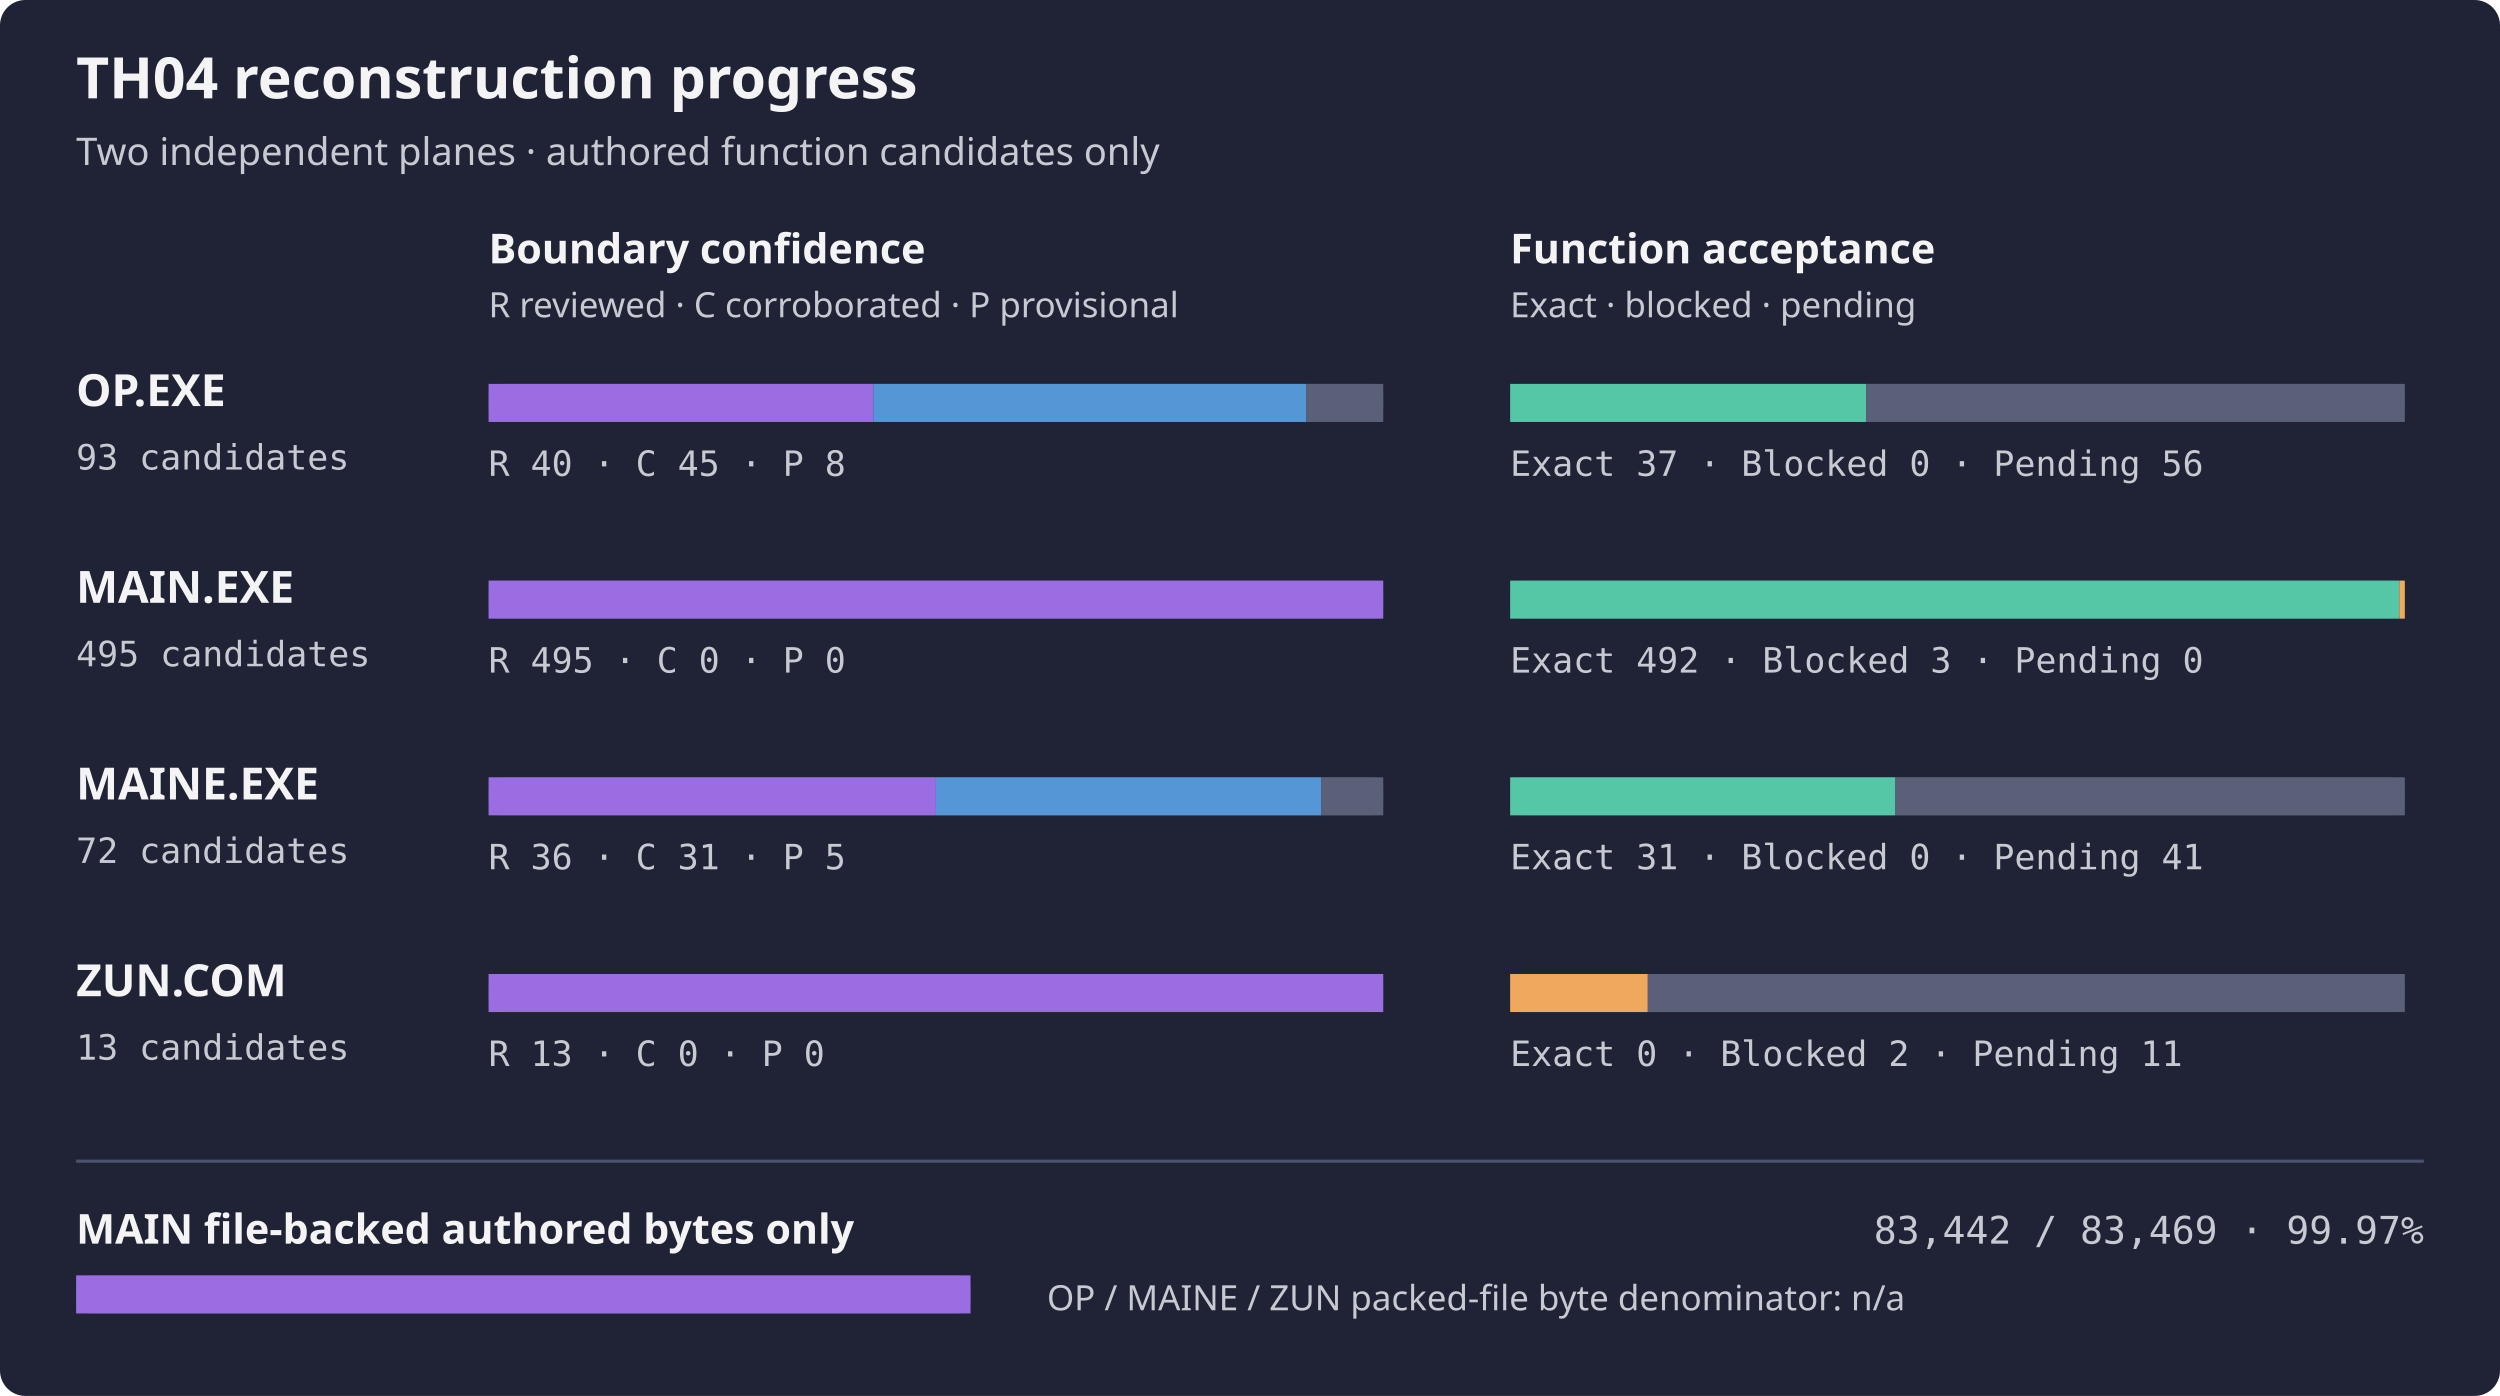
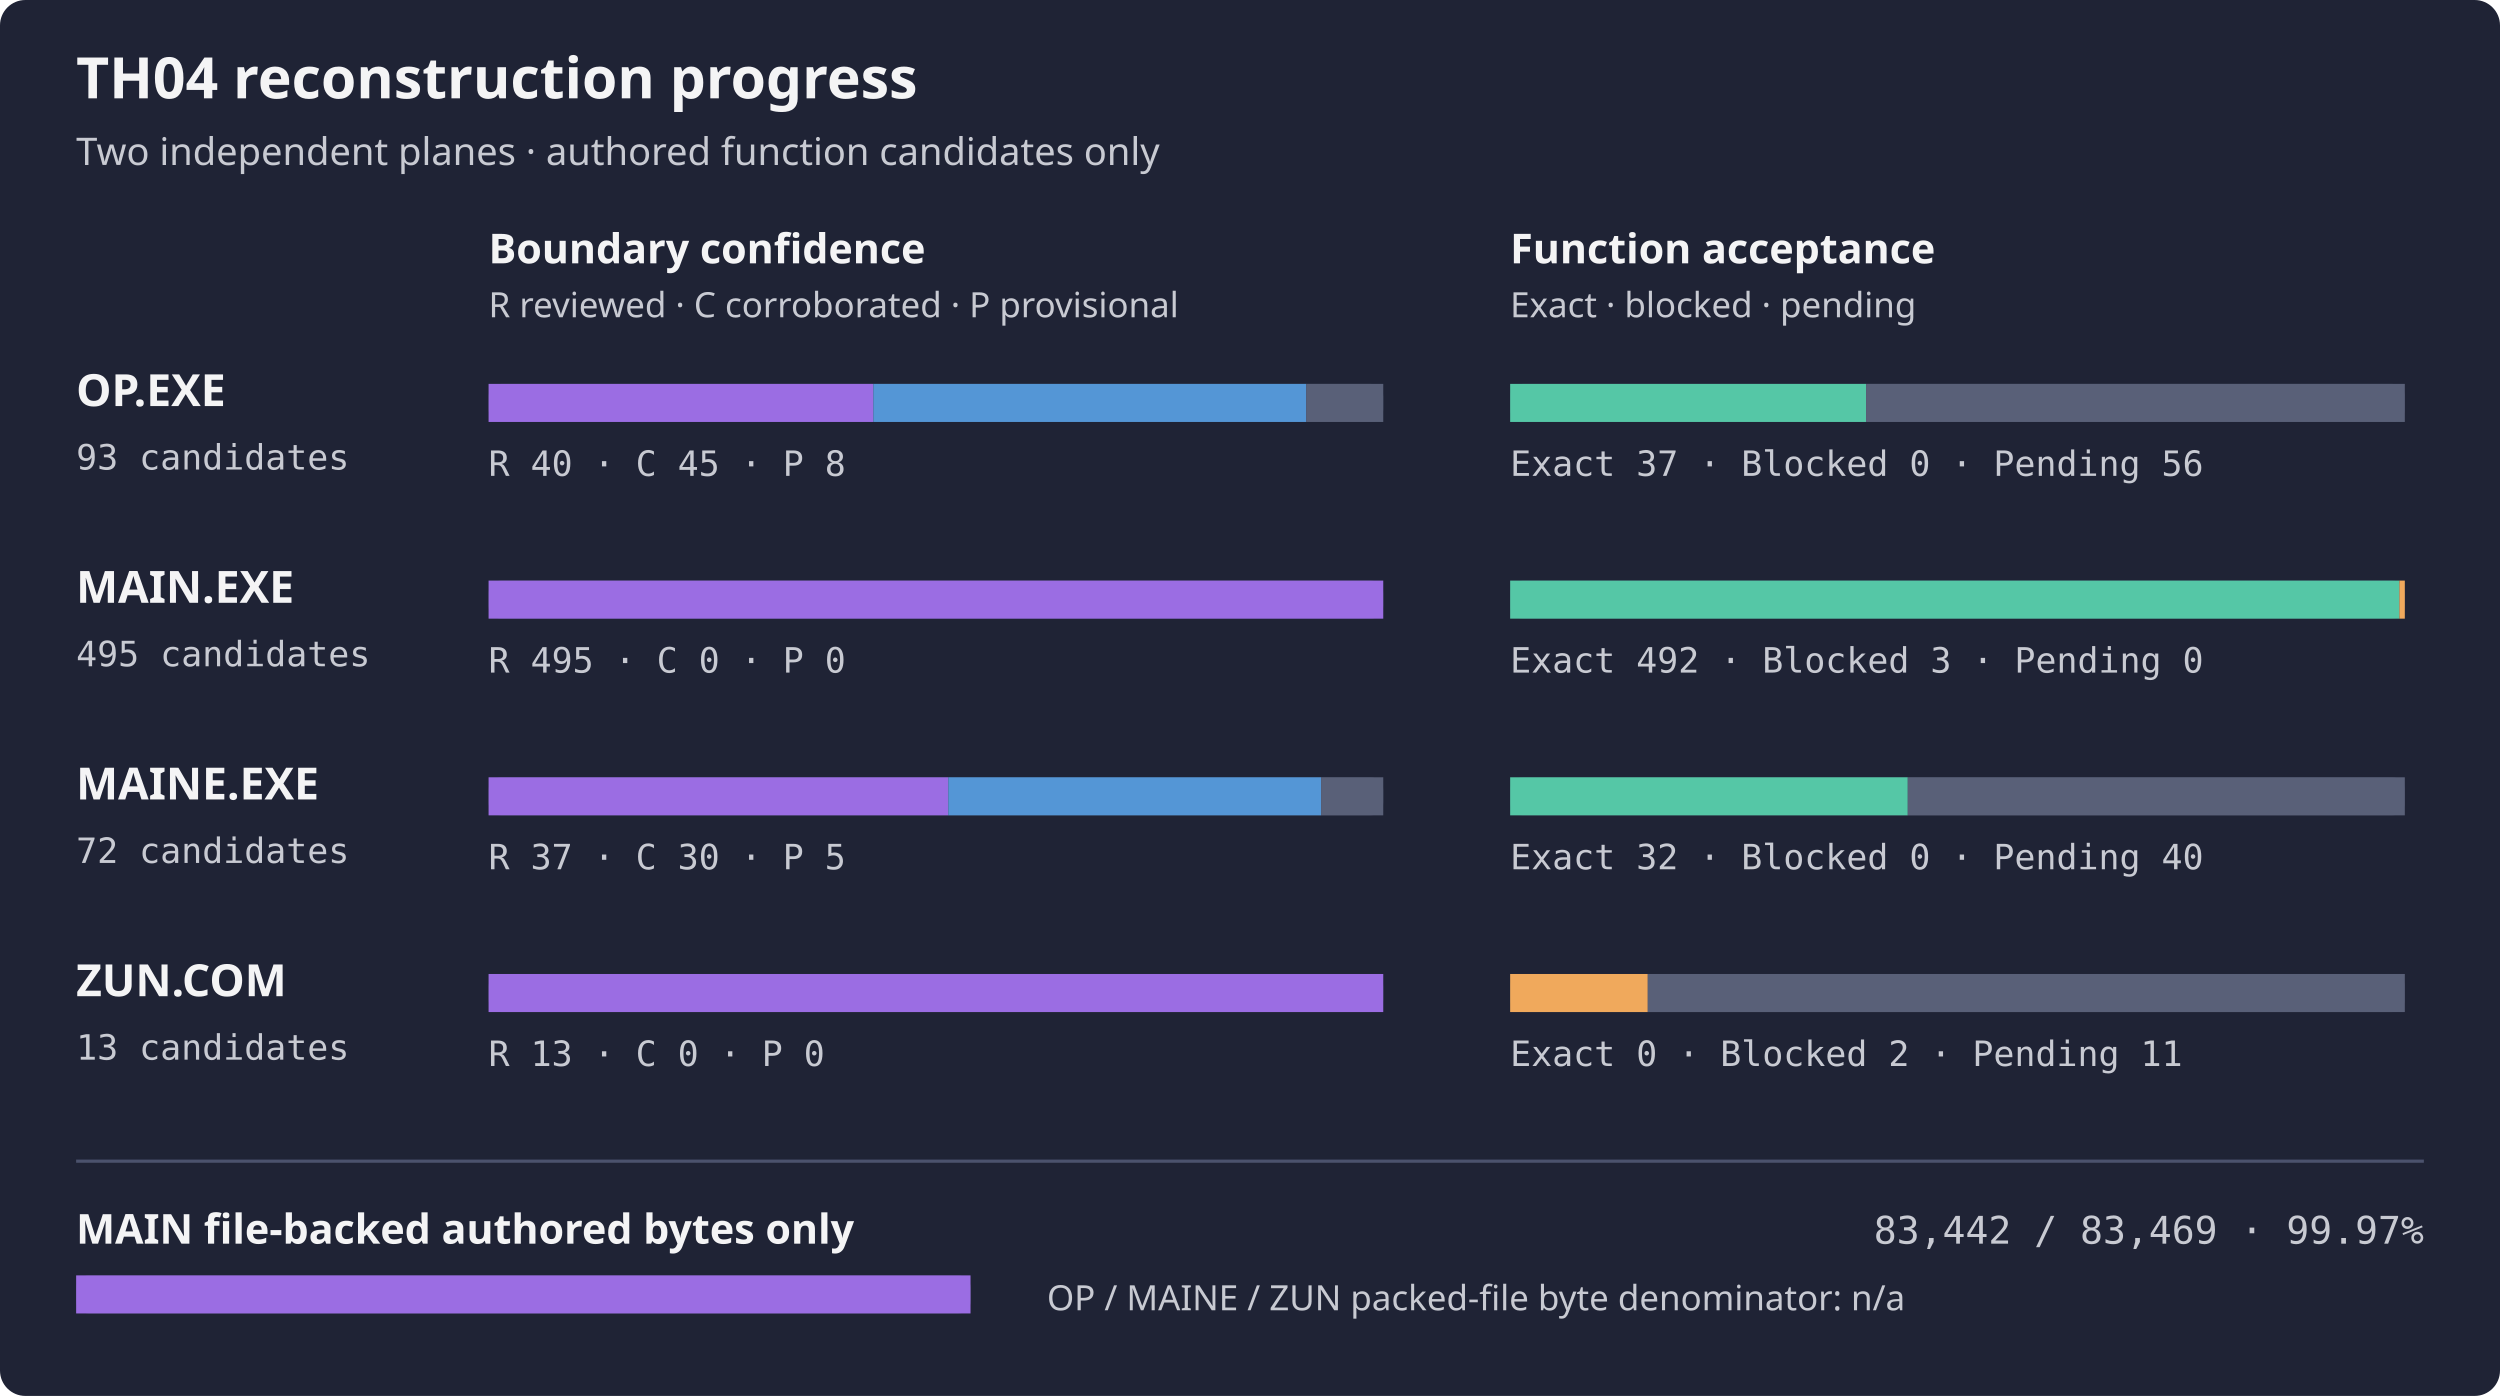
<svg xmlns="http://www.w3.org/2000/svg" width="788" height="440" role="img" aria-label="TH04 per-artifact reconstruction progress">
  <rect width="788" height="440" rx="8" fill="#1f2335" />
  <text x="24" y="31" fill="#f4f4f5" font-family="sans-serif" font-size="18" font-weight="600">TH04 reconstruction progress</text>
  <text x="24" y="52" fill="#c8cad2" font-family="sans-serif" font-size="12">Two independent planes · authored function candidates only</text>
  <text x="154" y="83" fill="#f4f4f5" font-family="sans-serif" font-size="13" font-weight="600">Boundary confidence</text>
  <text x="476" y="83" fill="#f4f4f5" font-family="sans-serif" font-size="13" font-weight="600">Function acceptance</text>
  <text x="154" y="100" fill="#c8cad2" font-family="sans-serif" font-size="11">R reviewed · C corroborated · P provisional</text>
  <text x="476" y="100" fill="#c8cad2" font-family="sans-serif" font-size="11">Exact · blocked · pending</text>
  <text x="24" y="128" fill="#f4f4f5" font-family="sans-serif" font-size="14" font-weight="600">OP.EXE</text>
  <text x="24" y="148" fill="#c8cad2" font-family="monospace" font-size="11">93 candidates</text>
  <rect x="154" y="121" width="282" height="12" rx="4" fill="#353b52" />
  <rect x="154.00" y="121" width="121.29" height="12" fill="#9b6de3" />
  <rect x="275.29" y="121" width="136.45" height="12" fill="#5496d6" />
  <rect x="411.74" y="121" width="24.26" height="12" fill="#596078" />
  <rect x="476" y="121" width="282" height="12" rx="4" fill="#353b52" />
  <rect x="476.00" y="121" width="112.19" height="12" fill="#55c7a6" />
  <rect x="588.19" y="121" width="169.81" height="12" fill="#596078" />
  <text x="154" y="150" fill="#c8cad2" font-family="monospace" font-size="11">R 40 · C 45 · P 8</text>
  <text x="476" y="150" fill="#c8cad2" font-family="monospace" font-size="11">Exact 37 · Blocked 0 · Pending 56</text>
  <text x="24" y="190" fill="#f4f4f5" font-family="sans-serif" font-size="14" font-weight="600">MAIN.EXE</text>
  <text x="24" y="210" fill="#c8cad2" font-family="monospace" font-size="11">495 candidates</text>
  <rect x="154" y="183" width="282" height="12" rx="4" fill="#353b52" />
  <rect x="154.00" y="183" width="282.00" height="12" fill="#9b6de3" />
  <rect x="476" y="183" width="282" height="12" rx="4" fill="#353b52" />
  <rect x="476.00" y="183" width="280.29" height="12" fill="#55c7a6" />
  <rect x="756.29" y="183" width="1.71" height="12" fill="#f0a95c" />
  <text x="154" y="212" fill="#c8cad2" font-family="monospace" font-size="11">R 495 · C 0 · P 0</text>
  <text x="476" y="212" fill="#c8cad2" font-family="monospace" font-size="11">Exact 492 · Blocked 3 · Pending 0</text>
  <text x="24" y="252" fill="#f4f4f5" font-family="sans-serif" font-size="14" font-weight="600">MAINE.EXE</text>
  <text x="24" y="272" fill="#c8cad2" font-family="monospace" font-size="11">72 candidates</text>
  <rect x="154" y="245" width="282" height="12" rx="4" fill="#353b52" />
-   <rect x="154.00" y="245" width="141.00" height="12" fill="#9b6de3" />
-   <rect x="295.00" y="245" width="121.42" height="12" fill="#5496d6" />
+   <rect x="154.00" y="245" width="144.92" height="12" fill="#9b6de3" />
+   <rect x="298.92" y="245" width="117.50" height="12" fill="#5496d6" />
  <rect x="416.42" y="245" width="19.58" height="12" fill="#596078" />
  <rect x="476" y="245" width="282" height="12" rx="4" fill="#353b52" />
-   <rect x="476.00" y="245" width="121.42" height="12" fill="#55c7a6" />
-   <rect x="597.42" y="245" width="160.58" height="12" fill="#596078" />
-   <text x="154" y="274" fill="#c8cad2" font-family="monospace" font-size="11">R 36 · C 31 · P 5</text>
-   <text x="476" y="274" fill="#c8cad2" font-family="monospace" font-size="11">Exact 31 · Blocked 0 · Pending 41</text>
+   <rect x="476.00" y="245" width="125.33" height="12" fill="#55c7a6" />
+   <rect x="601.33" y="245" width="156.67" height="12" fill="#596078" />
+   <text x="154" y="274" fill="#c8cad2" font-family="monospace" font-size="11">R 37 · C 30 · P 5</text>
+   <text x="476" y="274" fill="#c8cad2" font-family="monospace" font-size="11">Exact 32 · Blocked 0 · Pending 40</text>
  <text x="24" y="314" fill="#f4f4f5" font-family="sans-serif" font-size="14" font-weight="600">ZUN.COM</text>
  <text x="24" y="334" fill="#c8cad2" font-family="monospace" font-size="11">13 candidates</text>
  <rect x="154" y="307" width="282" height="12" rx="4" fill="#353b52" />
  <rect x="154.00" y="307" width="282.00" height="12" fill="#9b6de3" />
  <rect x="476" y="307" width="282" height="12" rx="4" fill="#353b52" />
  <rect x="476.00" y="307" width="43.38" height="12" fill="#f0a95c" />
  <rect x="519.38" y="307" width="238.62" height="12" fill="#596078" />
  <text x="154" y="336" fill="#c8cad2" font-family="monospace" font-size="11">R 13 · C 0 · P 0</text>
  <text x="476" y="336" fill="#c8cad2" font-family="monospace" font-size="11">Exact 0 · Blocked 2 · Pending 11</text>
  <path d="M24 366 H764" stroke="#4b526d" />
  <text x="24" y="392" fill="#f4f4f5" font-family="sans-serif" font-size="13" font-weight="600">MAIN file-backed authored bytes only</text>
  <text x="764" y="392" fill="#c8cad2" text-anchor="end" font-family="monospace" font-size="12">83,442 / 83,469 · 99.97%</text>
  <rect x="24" y="402" width="282" height="12" rx="4" fill="#353b52" />
  <rect x="24" y="402" width="281.91" height="12" fill="#9b6de3" />
  <text x="330" y="413" fill="#c8cad2" font-family="sans-serif" font-size="11">OP / MAINE / ZUN packed-file byte denominator: n/a</text>
</svg>
